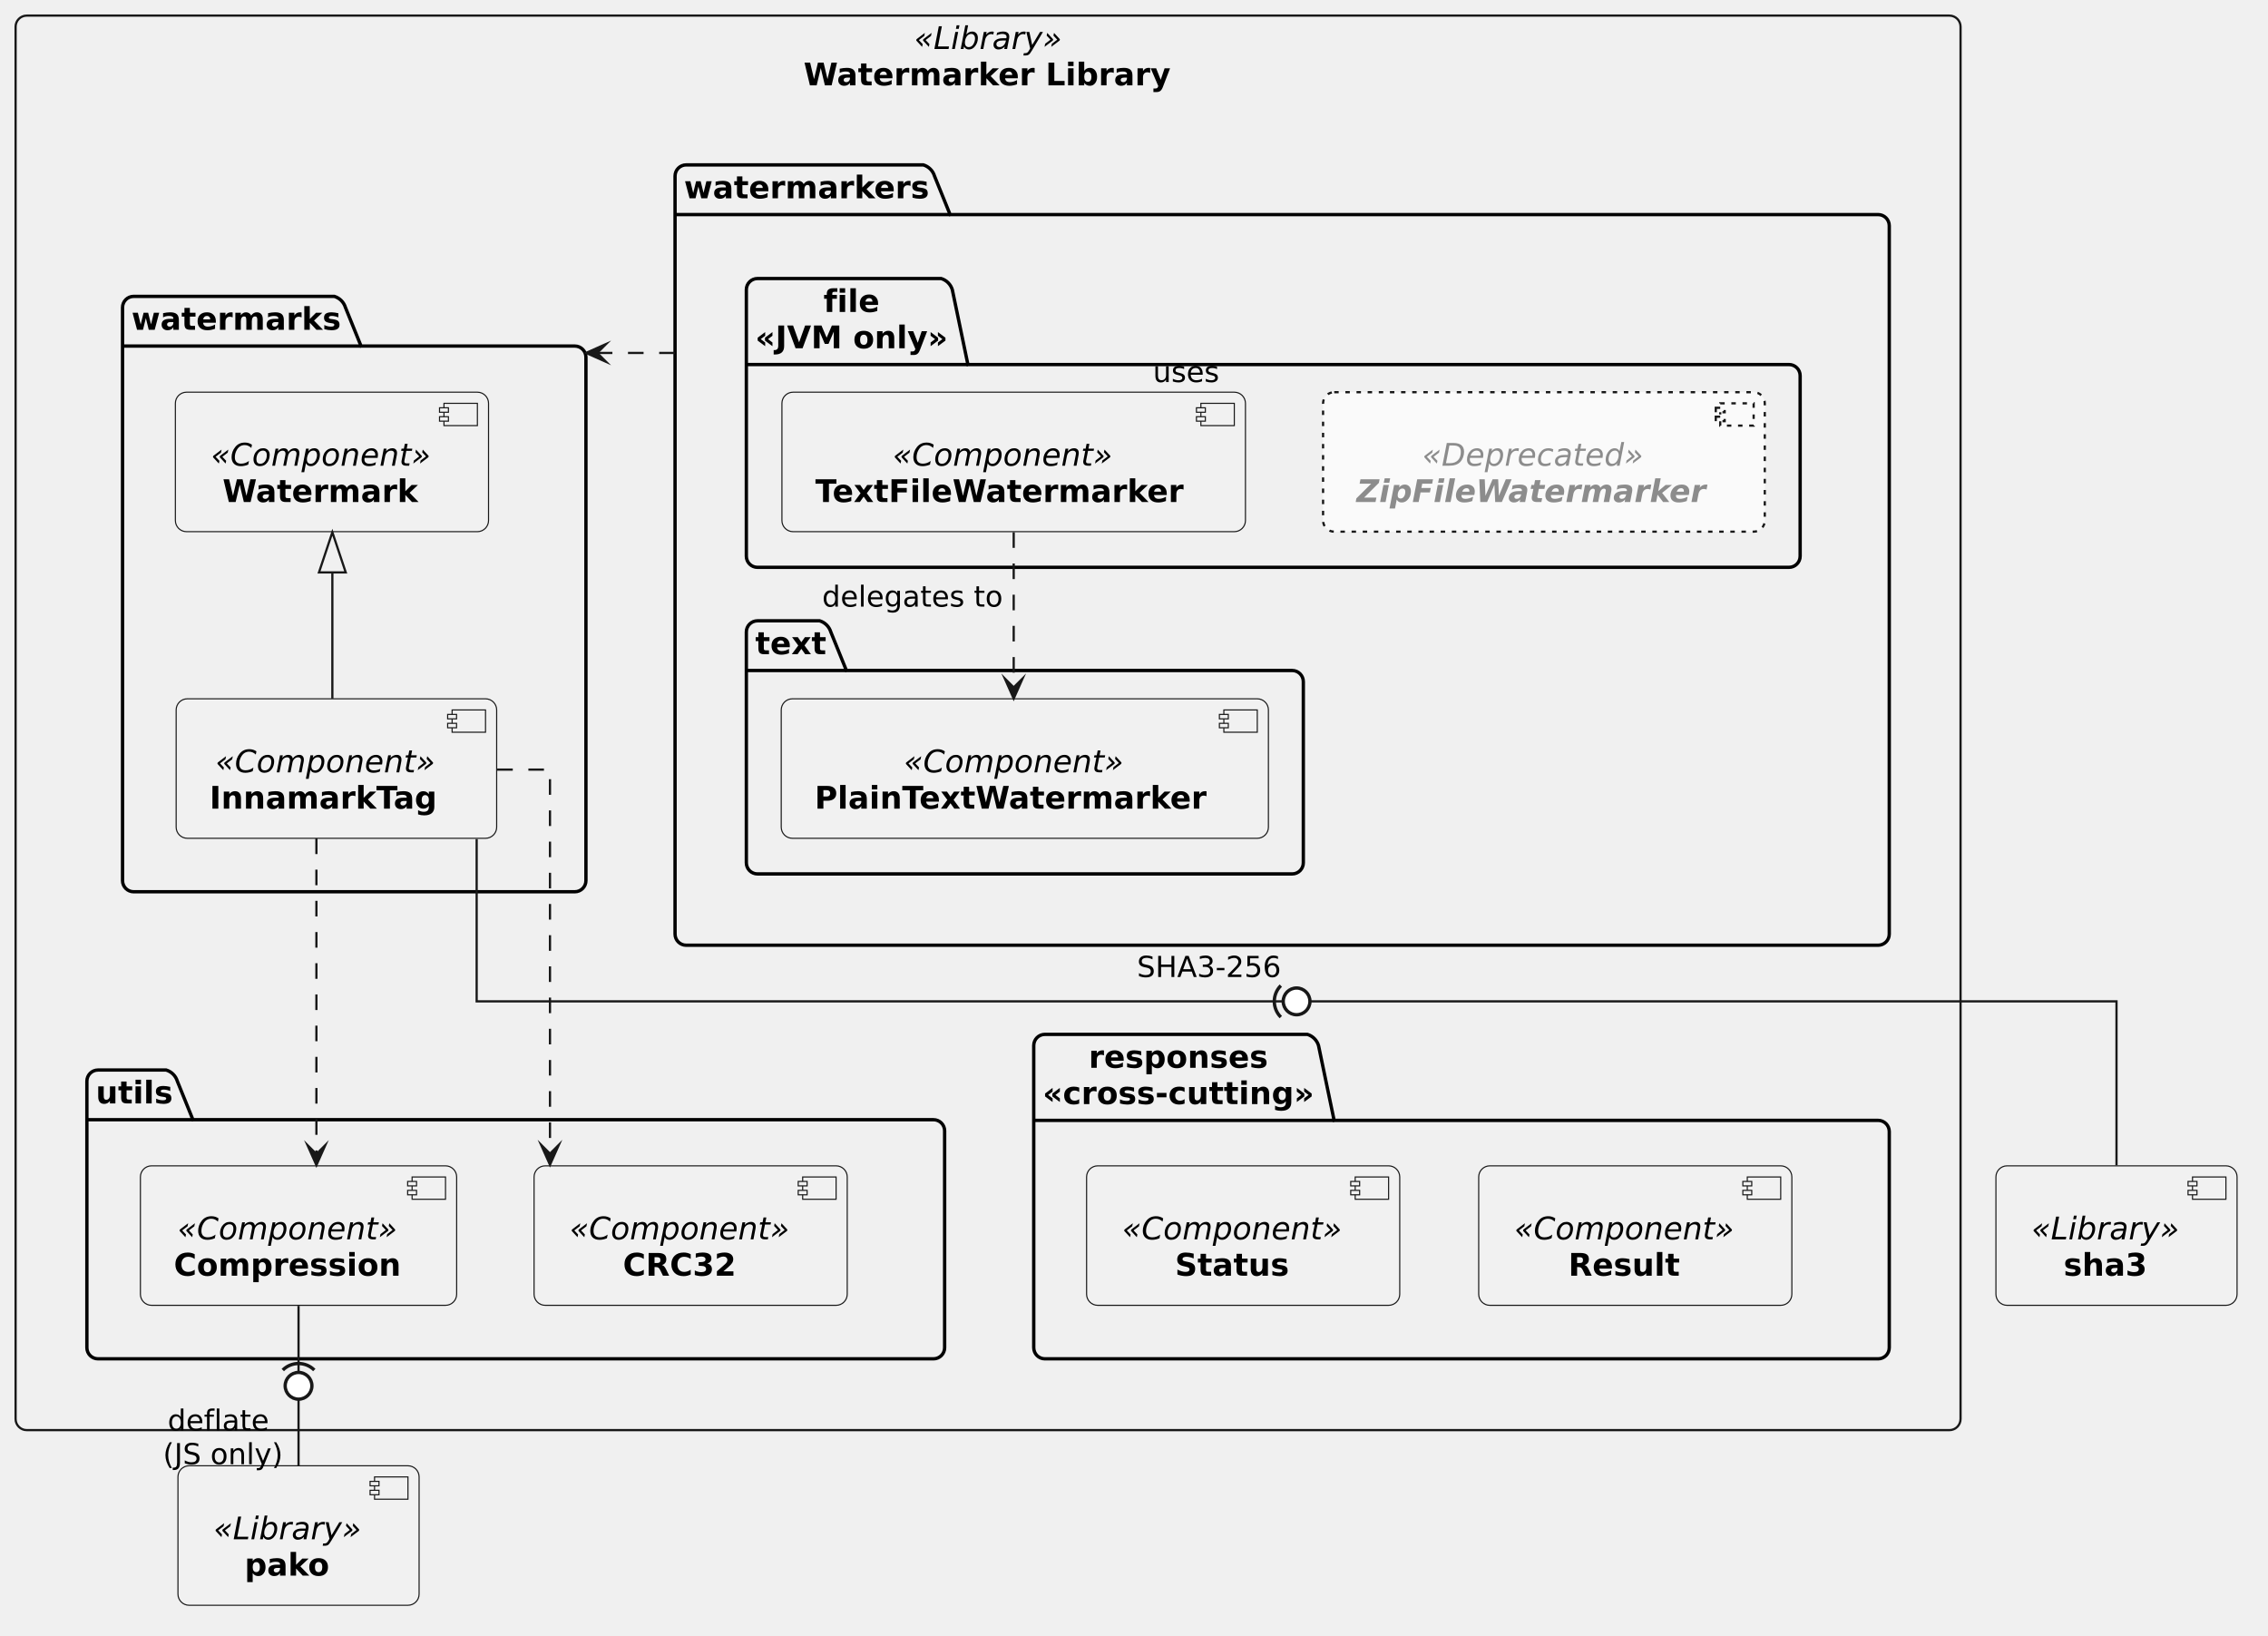
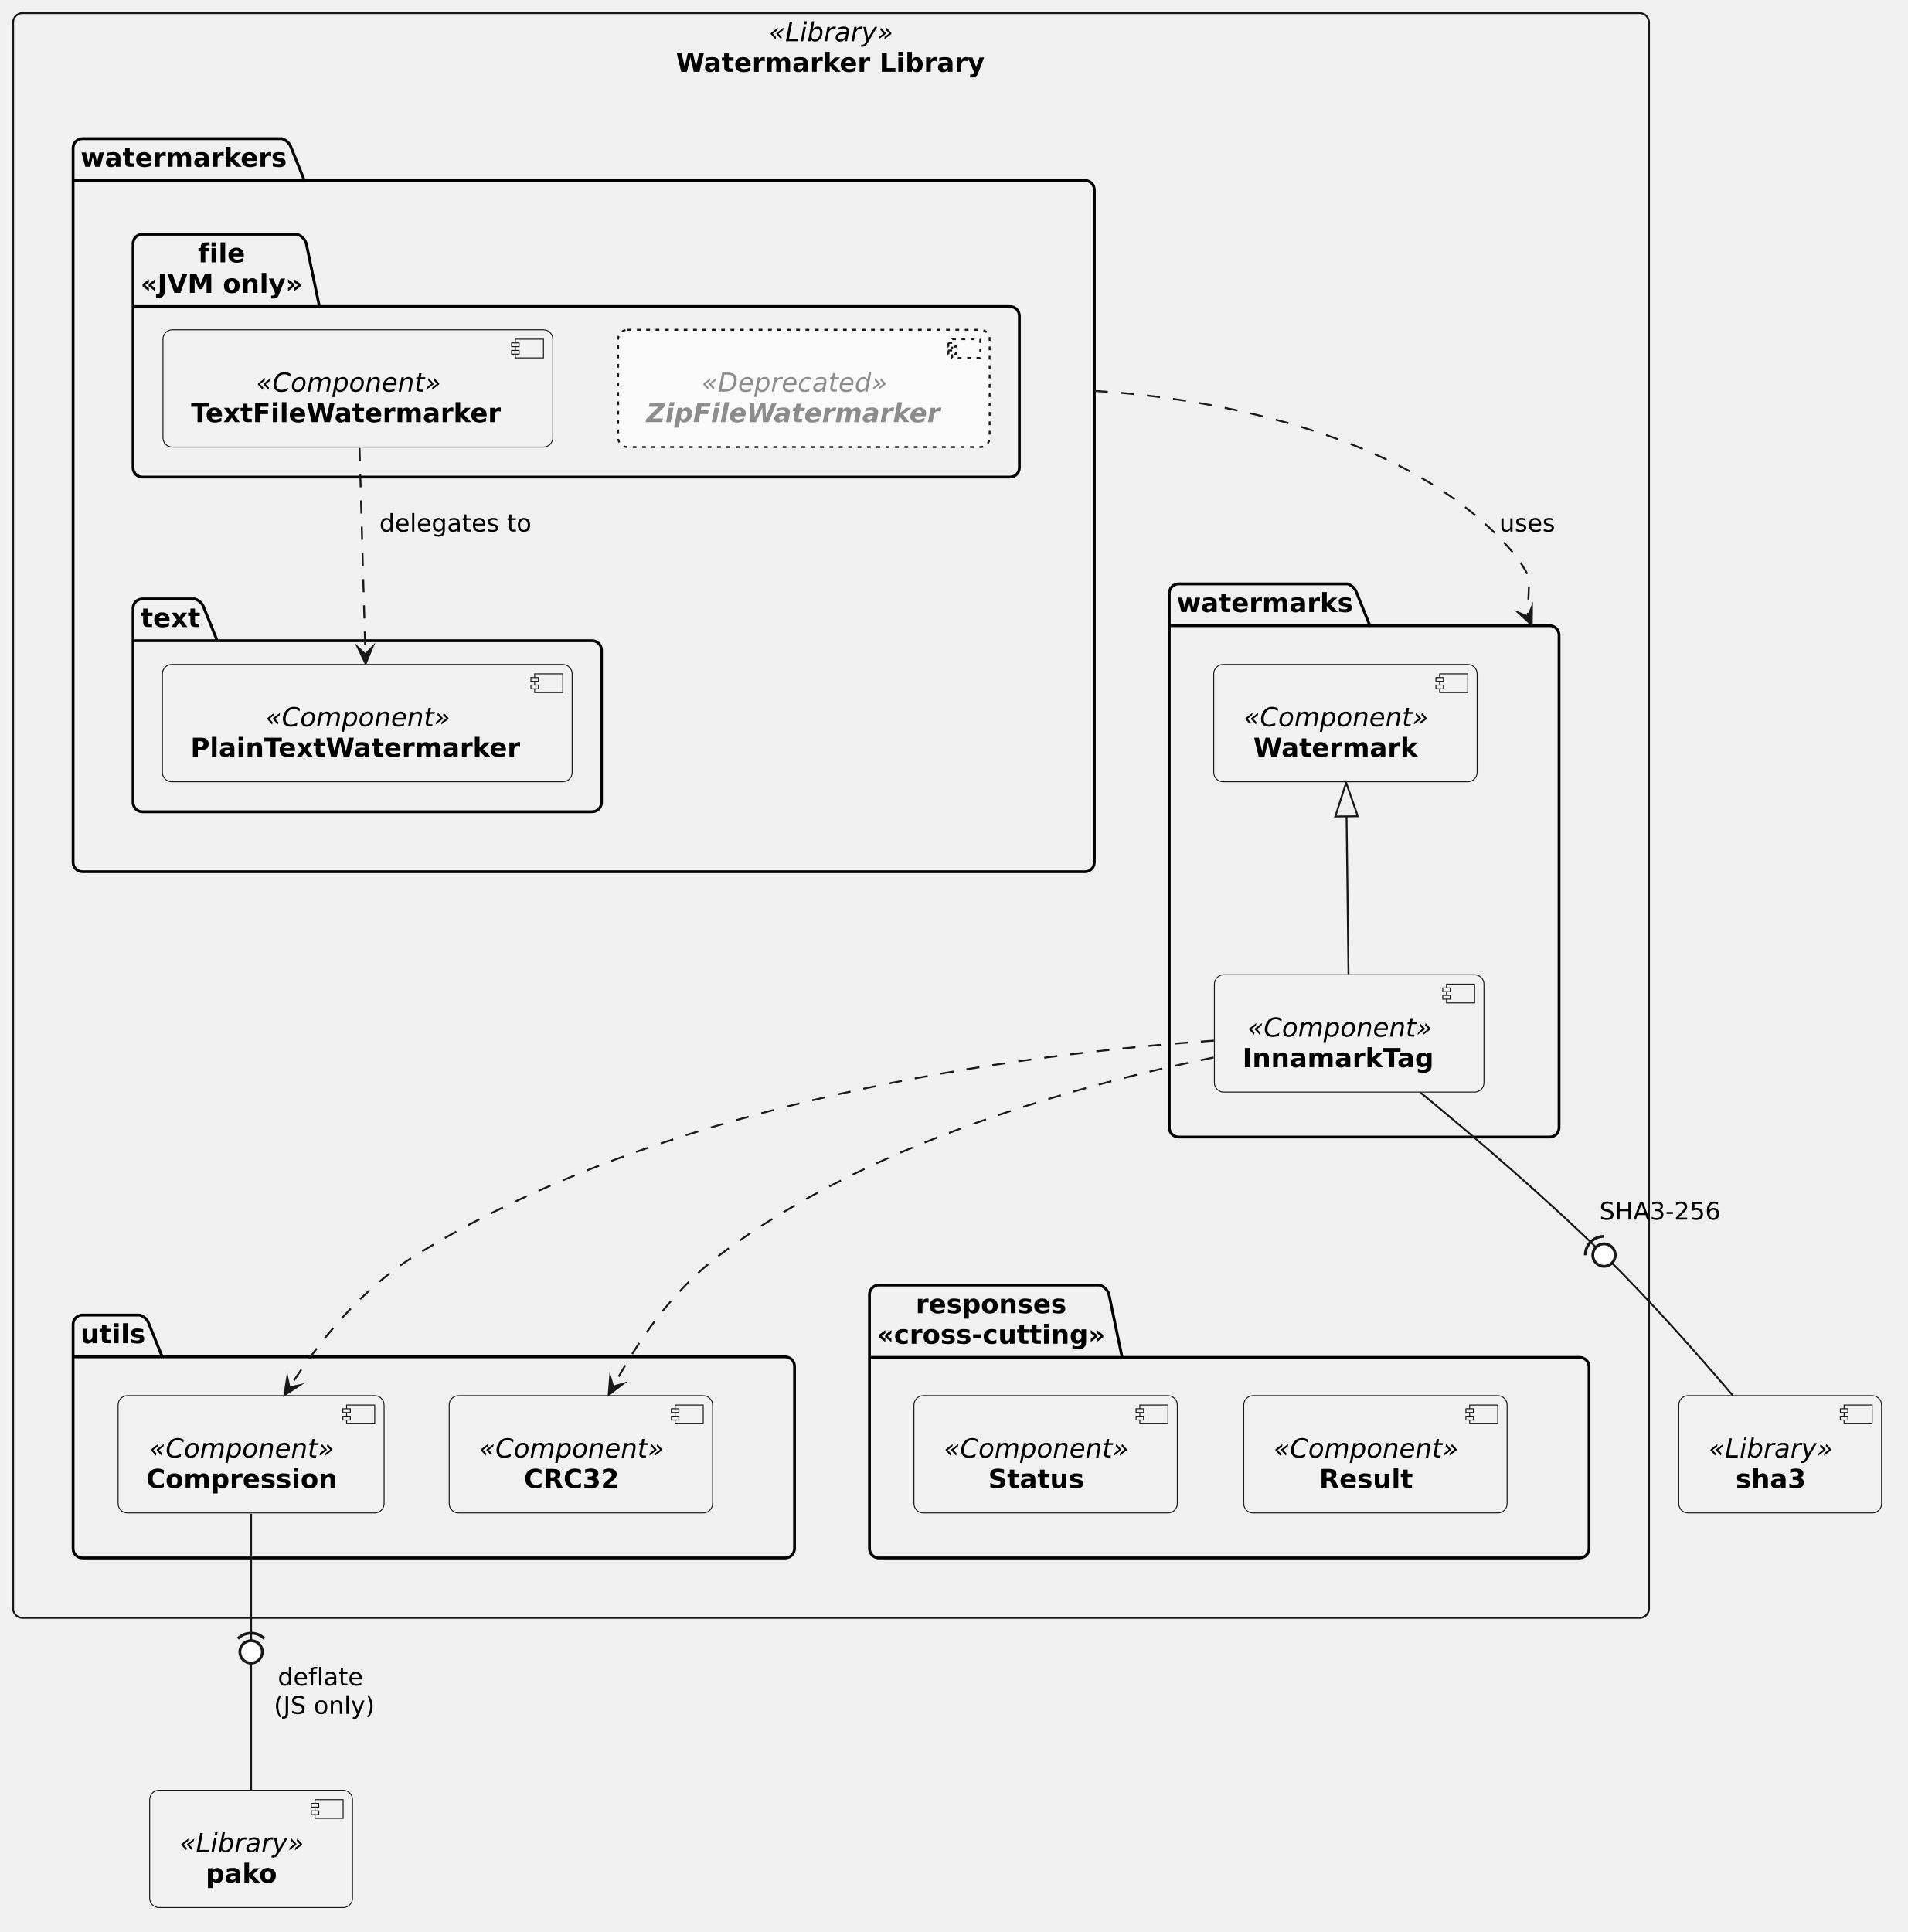
- <svg xmlns="http://www.w3.org/2000/svg" contentStyleType="text/css" data-diagram-type="DESCRIPTION" height="734px" preserveAspectRatio="none" style="width:1018px;height:734px;background:#FFFFFF;" version="1.1" viewBox="0 0 1018 734" width="1018px" zoomAndPan="magnify">
+ <svg xmlns="http://www.w3.org/2000/svg" contentStyleType="text/css" data-diagram-type="DESCRIPTION" height="1031px" preserveAspectRatio="none" style="width:1018px;height:1031px;background:#FFFFFF;" version="1.1" viewBox="0 0 1018 1031" width="1018px" zoomAndPan="magnify">
  <defs />
  <g>
-     <g class="cluster" data-qualified-name="system" data-source-line="12" id="ent0001">
-       <rect fill="none" height="634.79" rx="5" ry="5" style="stroke:#181818;stroke-width:1;" width="873" x="7" y="7" />
+     <g class="cluster" data-qualified-name="system" data-source-line="11" id="ent0001">
+       <rect fill="none" height="856.38" rx="5" ry="5" style="stroke:#181818;stroke-width:1;" width="873" x="7" y="7" />
      <text fill="#000000" font-family="'DejaVu Sans'" font-size="14" font-style="italic" lengthAdjust="spacing" textLength="66.233" x="410.383" y="21.995">«Library»</text>
      <text fill="#000000" font-family="'DejaVu Sans'" font-size="14" font-weight="700" lengthAdjust="spacing" textLength="165.628" x="360.686" y="38.292">Watermarker Library</text>
    </g>
-     <g class="cluster" data-qualified-name="system.watermarks" data-source-line="13" id="ent0002">
-       <path d="M60,133 L150.056,133 A7.5,7.5 0 0 1 155.056,138 L162.056,155.297 L258,155.297 A5,5 0 0 1 263,160.297 L263,395.19 A5,5 0 0 1 258,400.19 L60,400.19 A5,5 0 0 1 55,395.19 L55,138 A5,5 0 0 1 60,133" fill="none" style="stroke:#000000;stroke-width:1.5;" />
-       <line style="stroke:#000000;stroke-width:1.5;" x1="55" x2="162.056" y1="155.297" y2="155.297" />
-       <text fill="#000000" font-family="'DejaVu Sans'" font-size="14" font-weight="700" lengthAdjust="spacing" textLength="94.056" x="59" y="147.995">watermarks</text>
+     <g class="cluster" data-qualified-name="system.watermarks" data-source-line="12" id="ent0002">
+       <path d="M629,311.59 L719.056,311.59 A7.5,7.5 0 0 1 724.056,316.59 L731.056,333.887 L827,333.887 A5,5 0 0 1 832,338.887 L832,601.78 A5,5 0 0 1 827,606.78 L629,606.78 A5,5 0 0 1 624,601.78 L624,316.59 A5,5 0 0 1 629,311.59" fill="none" style="stroke:#000000;stroke-width:1.5;" />
+       <line style="stroke:#000000;stroke-width:1.5;" x1="624" x2="731.056" y1="333.887" y2="333.887" />
+       <text fill="#000000" font-family="'DejaVu Sans'" font-size="14" font-weight="700" lengthAdjust="spacing" textLength="94.056" x="628" y="326.585">watermarks</text>
    </g>
-     <g class="cluster" data-qualified-name="system.watermarkers" data-source-line="18" id="ent0005">
-       <path d="M308,74 L414.455,74 A7.5,7.5 0 0 1 419.455,79 L426.455,96.297 L843,96.297 A5,5 0 0 1 848,101.297 L848,419.19 A5,5 0 0 1 843,424.19 L308,424.19 A5,5 0 0 1 303,419.19 L303,79 A5,5 0 0 1 308,74" fill="none" style="stroke:#000000;stroke-width:1.5;" />
-       <line style="stroke:#000000;stroke-width:1.5;" x1="303" x2="426.455" y1="96.297" y2="96.297" />
-       <text fill="#000000" font-family="'DejaVu Sans'" font-size="14" font-weight="700" lengthAdjust="spacing" textLength="110.455" x="307" y="88.995">watermarkers</text>
+     <g class="cluster" data-qualified-name="system.watermarkers" data-source-line="17" id="ent0005">
+       <path d="M44,74 L150.455,74 A7.5,7.5 0 0 1 155.455,79 L162.455,96.297 L579,96.297 A5,5 0 0 1 584,101.297 L584,460.19 A5,5 0 0 1 579,465.19 L44,465.19 A5,5 0 0 1 39,460.19 L39,79 A5,5 0 0 1 44,74" fill="none" style="stroke:#000000;stroke-width:1.5;" />
+       <line style="stroke:#000000;stroke-width:1.5;" x1="39" x2="162.455" y1="96.297" y2="96.297" />
+       <text fill="#000000" font-family="'DejaVu Sans'" font-size="14" font-weight="700" lengthAdjust="spacing" textLength="110.455" x="43" y="88.995">watermarkers</text>
    </g>
-     <g class="cluster" data-qualified-name="system.watermarkers.textWM" data-source-line="19" id="ent0006">
-       <path d="M340,278.6 L367.91,278.6 A7.5,7.5 0 0 1 372.91,283.6 L379.91,300.897 L580,300.897 A5,5 0 0 1 585,305.897 L585,387.19 A5,5 0 0 1 580,392.19 L340,392.19 A5,5 0 0 1 335,387.19 L335,283.6 A5,5 0 0 1 340,278.6" fill="none" style="stroke:#000000;stroke-width:1.5;" />
-       <line style="stroke:#000000;stroke-width:1.5;" x1="335" x2="379.91" y1="300.897" y2="300.897" />
-       <text fill="#000000" font-family="'DejaVu Sans'" font-size="14" font-weight="700" lengthAdjust="spacing" textLength="31.91" x="339" y="293.595">text</text>
+     <g class="cluster" data-qualified-name="system.watermarkers.textWM" data-source-line="18" id="ent0006">
+       <path d="M76,319.59 L103.91,319.59 A7.5,7.5 0 0 1 108.91,324.59 L115.91,341.887 L316,341.887 A5,5 0 0 1 321,346.887 L321,428.19 A5,5 0 0 1 316,433.19 L76,433.19 A5,5 0 0 1 71,428.19 L71,324.59 A5,5 0 0 1 76,319.59" fill="none" style="stroke:#000000;stroke-width:1.5;" />
+       <line style="stroke:#000000;stroke-width:1.5;" x1="71" x2="115.91" y1="341.887" y2="341.887" />
+       <text fill="#000000" font-family="'DejaVu Sans'" font-size="14" font-weight="700" lengthAdjust="spacing" textLength="31.91" x="75" y="334.585">text</text>
    </g>
-     <g class="cluster" data-qualified-name="system.watermarkers.fileWM" data-source-line="23" id="ent0008">
-       <path d="M340,125 L422.447,125 A7.5,7.5 0 0 1 427.447,130 L434.447,163.594 L803,163.594 A5,5 0 0 1 808,168.594 L808,249.6 A5,5 0 0 1 803,254.6 L340,254.6 A5,5 0 0 1 335,249.6 L335,130 A5,5 0 0 1 340,125" fill="none" style="stroke:#000000;stroke-width:1.5;" />
-       <line style="stroke:#000000;stroke-width:1.5;" x1="335" x2="434.447" y1="163.594" y2="163.594" />
-       <text fill="#000000" font-family="'DejaVu Sans'" font-size="14" font-weight="700" lengthAdjust="spacing" textLength="25.184" x="369.632" y="139.995">file</text>
-       <text fill="#000000" font-family="'DejaVu Sans'" font-size="14" font-weight="700" lengthAdjust="spacing" textLength="86.447" x="339" y="156.292">«JVM only»</text>
+     <g class="cluster" data-qualified-name="system.watermarkers.fileWM" data-source-line="22" id="ent0008">
+       <path d="M76,125 L158.447,125 A7.5,7.5 0 0 1 163.447,130 L170.447,163.594 L539,163.594 A5,5 0 0 1 544,168.594 L544,249.59 A5,5 0 0 1 539,254.59 L76,254.59 A5,5 0 0 1 71,249.59 L71,130 A5,5 0 0 1 76,125" fill="none" style="stroke:#000000;stroke-width:1.5;" />
+       <line style="stroke:#000000;stroke-width:1.5;" x1="71" x2="170.447" y1="163.594" y2="163.594" />
+       <text fill="#000000" font-family="'DejaVu Sans'" font-size="14" font-weight="700" lengthAdjust="spacing" textLength="25.184" x="105.632" y="139.995">file</text>
+       <text fill="#000000" font-family="'DejaVu Sans'" font-size="14" font-weight="700" lengthAdjust="spacing" textLength="86.447" x="75" y="156.292">«JVM only»</text>
    </g>
-     <g class="cluster" data-qualified-name="system.utils" data-source-line="29" id="ent0011">
-       <path d="M44,480.19 L74.59,480.19 A7.5,7.5 0 0 1 79.59,485.19 L86.59,502.487 L419,502.487 A5,5 0 0 1 424,507.487 L424,604.79 A5,5 0 0 1 419,609.79 L44,609.79 A5,5 0 0 1 39,604.79 L39,485.19 A5,5 0 0 1 44,480.19" fill="none" style="stroke:#000000;stroke-width:1.5;" />
-       <line style="stroke:#000000;stroke-width:1.5;" x1="39" x2="86.59" y1="502.487" y2="502.487" />
-       <text fill="#000000" font-family="'DejaVu Sans'" font-size="14" font-weight="700" lengthAdjust="spacing" textLength="34.59" x="43" y="495.185">utils</text>
+     <g class="cluster" data-qualified-name="system.utils" data-source-line="28" id="ent0011">
+       <path d="M44,701.78 L74.59,701.78 A7.5,7.5 0 0 1 79.59,706.78 L86.59,724.077 L419,724.077 A5,5 0 0 1 424,729.077 L424,826.38 A5,5 0 0 1 419,831.38 L44,831.38 A5,5 0 0 1 39,826.38 L39,706.78 A5,5 0 0 1 44,701.78" fill="none" style="stroke:#000000;stroke-width:1.5;" />
+       <line style="stroke:#000000;stroke-width:1.5;" x1="39" x2="86.59" y1="724.077" y2="724.077" />
+       <text fill="#000000" font-family="'DejaVu Sans'" font-size="14" font-weight="700" lengthAdjust="spacing" textLength="34.59" x="43" y="716.775">utils</text>
    </g>
-     <g class="cluster" data-qualified-name="system.responses" data-source-line="34" id="ent0014">
-       <path d="M469,464.19 L586.823,464.19 A7.5,7.5 0 0 1 591.823,469.19 L598.823,502.784 L843,502.784 A5,5 0 0 1 848,507.784 L848,604.79 A5,5 0 0 1 843,609.79 L469,609.79 A5,5 0 0 1 464,604.79 L464,469.19 A5,5 0 0 1 469,464.19" fill="none" style="stroke:#000000;stroke-width:1.5;" />
-       <line style="stroke:#000000;stroke-width:1.5;" x1="464" x2="598.823" y1="502.784" y2="502.784" />
-       <text fill="#000000" font-family="'DejaVu Sans'" font-size="14" font-weight="700" lengthAdjust="spacing" textLength="80.5" x="488.662" y="479.185">responses</text>
-       <text fill="#000000" font-family="'DejaVu Sans'" font-size="14" font-weight="700" lengthAdjust="spacing" textLength="121.823" x="468" y="495.482">«cross-cutting»</text>
+     <g class="cluster" data-qualified-name="system.responses" data-source-line="33" id="ent0014">
+       <path d="M469,685.78 L586.823,685.78 A7.5,7.5 0 0 1 591.823,690.78 L598.823,724.374 L843,724.374 A5,5 0 0 1 848,729.374 L848,826.38 A5,5 0 0 1 843,831.38 L469,831.38 A5,5 0 0 1 464,826.38 L464,690.78 A5,5 0 0 1 469,685.78" fill="none" style="stroke:#000000;stroke-width:1.5;" />
+       <line style="stroke:#000000;stroke-width:1.5;" x1="464" x2="598.823" y1="724.374" y2="724.374" />
+       <text fill="#000000" font-family="'DejaVu Sans'" font-size="14" font-weight="700" lengthAdjust="spacing" textLength="80.5" x="488.662" y="700.775">responses</text>
+       <text fill="#000000" font-family="'DejaVu Sans'" font-size="14" font-weight="700" lengthAdjust="spacing" textLength="121.823" x="468" y="717.072">«cross-cutting»</text>
    </g>
-     <g class="entity" data-qualified-name="system.watermarks.watermark" data-source-line="14" id="ent0003">
-       <rect fill="#F1F1F1" height="62.594" rx="5" ry="5" style="stroke:#181818;stroke-width:0.5;" width="140.56" x="78.72" y="176" />
-       <rect fill="#F1F1F1" height="10" style="stroke:#181818;stroke-width:0.5;" width="15" x="199.28" y="181" />
-       <rect fill="#F1F1F1" height="2" style="stroke:#181818;stroke-width:0.5;" width="4" x="197.28" y="183" />
-       <rect fill="#F1F1F1" height="2" style="stroke:#181818;stroke-width:0.5;" width="4" x="197.28" y="187" />
-       <text fill="#000000" font-family="'DejaVu Sans'" font-size="14" font-style="italic" lengthAdjust="spacing" textLength="98.561" x="94.72" y="208.995">«Component»</text>
-       <text fill="#000000" font-family="'DejaVu Sans'" font-size="14" font-weight="700" lengthAdjust="spacing" textLength="88.231" x="99.885" y="225.292">Watermark</text>
+     <g class="entity" data-qualified-name="system.watermarks.watermark" data-source-line="13" id="ent0003">
+       <rect fill="#F1F1F1" height="62.594" rx="5" ry="5" style="stroke:#181818;stroke-width:0.5;" width="140.56" x="647.72" y="354.59" />
+       <rect fill="#F1F1F1" height="10" style="stroke:#181818;stroke-width:0.5;" width="15" x="768.28" y="359.59" />
+       <rect fill="#F1F1F1" height="2" style="stroke:#181818;stroke-width:0.5;" width="4" x="766.28" y="361.59" />
+       <rect fill="#F1F1F1" height="2" style="stroke:#181818;stroke-width:0.5;" width="4" x="766.28" y="365.59" />
+       <text fill="#000000" font-family="'DejaVu Sans'" font-size="14" font-style="italic" lengthAdjust="spacing" textLength="98.561" x="663.72" y="387.585">«Component»</text>
+       <text fill="#000000" font-family="'DejaVu Sans'" font-size="14" font-weight="700" lengthAdjust="spacing" textLength="88.231" x="668.885" y="403.882">Watermark</text>
    </g>
-     <g class="entity" data-qualified-name="system.watermarks.innamarkTag" data-source-line="15" id="ent0004">
-       <rect fill="#F1F1F1" height="62.594" rx="5" ry="5" style="stroke:#181818;stroke-width:0.5;" width="143.858" x="79.07" y="313.6" />
-       <rect fill="#F1F1F1" height="10" style="stroke:#181818;stroke-width:0.5;" width="15" x="202.928" y="318.6" />
-       <rect fill="#F1F1F1" height="2" style="stroke:#181818;stroke-width:0.5;" width="4" x="200.928" y="320.6" />
-       <rect fill="#F1F1F1" height="2" style="stroke:#181818;stroke-width:0.5;" width="4" x="200.928" y="324.6" />
-       <text fill="#000000" font-family="'DejaVu Sans'" font-size="14" font-style="italic" lengthAdjust="spacing" textLength="98.561" x="96.719" y="346.595">«Component»</text>
-       <text fill="#000000" font-family="'DejaVu Sans'" font-size="14" font-weight="700" lengthAdjust="spacing" textLength="103.858" x="94.07" y="362.892">InnamarkTag</text>
+     <g class="entity" data-qualified-name="system.watermarks.innamarkTag" data-source-line="14" id="ent0004">
+       <rect fill="#F1F1F1" height="62.594" rx="5" ry="5" style="stroke:#181818;stroke-width:0.5;" width="143.858" x="648.07" y="520.19" />
+       <rect fill="#F1F1F1" height="10" style="stroke:#181818;stroke-width:0.5;" width="15" x="771.928" y="525.19" />
+       <rect fill="#F1F1F1" height="2" style="stroke:#181818;stroke-width:0.5;" width="4" x="769.928" y="527.19" />
+       <rect fill="#F1F1F1" height="2" style="stroke:#181818;stroke-width:0.5;" width="4" x="769.928" y="531.19" />
+       <text fill="#000000" font-family="'DejaVu Sans'" font-size="14" font-style="italic" lengthAdjust="spacing" textLength="98.561" x="665.719" y="553.185">«Component»</text>
+       <text fill="#000000" font-family="'DejaVu Sans'" font-size="14" font-weight="700" lengthAdjust="spacing" textLength="103.858" x="663.07" y="569.482">InnamarkTag</text>
    </g>
-     <g class="entity" data-qualified-name="system.watermarkers.textWM.plainTextWM" data-source-line="20" id="ent0007">
-       <rect fill="#F1F1F1" height="62.594" rx="5" ry="5" style="stroke:#181818;stroke-width:0.5;" width="218.671" x="350.66" y="313.6" />
-       <rect fill="#F1F1F1" height="10" style="stroke:#181818;stroke-width:0.5;" width="15" x="549.331" y="318.6" />
-       <rect fill="#F1F1F1" height="2" style="stroke:#181818;stroke-width:0.5;" width="4" x="547.331" y="320.6" />
-       <rect fill="#F1F1F1" height="2" style="stroke:#181818;stroke-width:0.5;" width="4" x="547.331" y="324.6" />
-       <text fill="#000000" font-family="'DejaVu Sans'" font-size="14" font-style="italic" lengthAdjust="spacing" textLength="98.561" x="405.715" y="346.595">«Component»</text>
-       <text fill="#000000" font-family="'DejaVu Sans'" font-size="14" font-weight="700" lengthAdjust="spacing" textLength="178.671" x="365.66" y="362.892">PlainTextWatermarker</text>
+     <g class="entity" data-qualified-name="system.watermarkers.textWM.plainTextWM" data-source-line="19" id="ent0007">
+       <rect fill="#F1F1F1" height="62.594" rx="5" ry="5" style="stroke:#181818;stroke-width:0.5;" width="218.671" x="86.66" y="354.59" />
+       <rect fill="#F1F1F1" height="10" style="stroke:#181818;stroke-width:0.5;" width="15" x="285.331" y="359.59" />
+       <rect fill="#F1F1F1" height="2" style="stroke:#181818;stroke-width:0.5;" width="4" x="283.331" y="361.59" />
+       <rect fill="#F1F1F1" height="2" style="stroke:#181818;stroke-width:0.5;" width="4" x="283.331" y="365.59" />
+       <text fill="#000000" font-family="'DejaVu Sans'" font-size="14" font-style="italic" lengthAdjust="spacing" textLength="98.561" x="141.715" y="387.585">«Component»</text>
+       <text fill="#000000" font-family="'DejaVu Sans'" font-size="14" font-weight="700" lengthAdjust="spacing" textLength="178.671" x="101.66" y="403.882">PlainTextWatermarker</text>
    </g>
-     <g class="entity" data-qualified-name="system.watermarkers.fileWM.textFileWM" data-source-line="24" id="ent0009">
-       <rect fill="#F1F1F1" height="62.594" rx="5" ry="5" style="stroke:#181818;stroke-width:0.5;" width="208.055" x="350.97" y="176" />
-       <rect fill="#F1F1F1" height="10" style="stroke:#181818;stroke-width:0.5;" width="15" x="539.025" y="181" />
-       <rect fill="#F1F1F1" height="2" style="stroke:#181818;stroke-width:0.5;" width="4" x="537.025" y="183" />
-       <rect fill="#F1F1F1" height="2" style="stroke:#181818;stroke-width:0.5;" width="4" x="537.025" y="187" />
-       <text fill="#000000" font-family="'DejaVu Sans'" font-size="14" font-style="italic" lengthAdjust="spacing" textLength="98.561" x="400.717" y="208.995">«Component»</text>
-       <text fill="#000000" font-family="'DejaVu Sans'" font-size="14" font-weight="700" lengthAdjust="spacing" textLength="168.055" x="365.97" y="225.292">TextFileWatermarker</text>
+     <g class="entity" data-qualified-name="system.watermarkers.fileWM.textFileWM" data-source-line="23" id="ent0009">
+       <rect fill="#F1F1F1" height="62.594" rx="5" ry="5" style="stroke:#181818;stroke-width:0.5;" width="208.055" x="86.97" y="176" />
+       <rect fill="#F1F1F1" height="10" style="stroke:#181818;stroke-width:0.5;" width="15" x="275.025" y="181" />
+       <rect fill="#F1F1F1" height="2" style="stroke:#181818;stroke-width:0.5;" width="4" x="273.025" y="183" />
+       <rect fill="#F1F1F1" height="2" style="stroke:#181818;stroke-width:0.5;" width="4" x="273.025" y="187" />
+       <text fill="#000000" font-family="'DejaVu Sans'" font-size="14" font-style="italic" lengthAdjust="spacing" textLength="98.561" x="136.717" y="208.995">«Component»</text>
+       <text fill="#000000" font-family="'DejaVu Sans'" font-size="14" font-weight="700" lengthAdjust="spacing" textLength="168.055" x="101.97" y="225.292">TextFileWatermarker</text>
    </g>
-     <g class="entity" data-qualified-name="system.watermarkers.fileWM.zipFileWM" data-source-line="25" id="ent0010">
-       <rect fill="#FAFAFA" height="62.594" rx="5" ry="5" style="stroke:#181818;stroke-width:1;stroke-dasharray:2,3;" width="198.259" x="593.87" y="176" />
-       <rect fill="#FAFAFA" height="10" style="stroke:#181818;stroke-width:1;stroke-dasharray:2,3;" width="15" x="772.129" y="181" />
-       <rect fill="#FAFAFA" height="2" style="stroke:#181818;stroke-width:1;stroke-dasharray:2,3;" width="4" x="770.129" y="183" />
-       <rect fill="#FAFAFA" height="2" style="stroke:#181818;stroke-width:1;stroke-dasharray:2,3;" width="4" x="770.129" y="187" />
-       <text fill="#8C8C8C" font-family="'DejaVu Sans'" font-size="14" font-style="italic" lengthAdjust="spacing" textLength="99.196" x="638.401" y="208.995">«Deprecated»</text>
-       <text fill="#8C8C8C" font-family="'DejaVu Sans'" font-size="14" font-style="italic" font-weight="700" lengthAdjust="spacing" textLength="158.259" x="608.87" y="225.292">ZipFileWatermarker</text>
+     <g class="entity" data-qualified-name="system.watermarkers.fileWM.zipFileWM" data-source-line="24" id="ent0010">
+       <rect fill="#FAFAFA" height="62.594" rx="5" ry="5" style="stroke:#181818;stroke-width:1;stroke-dasharray:2,3;" width="198.259" x="329.87" y="176" />
+       <rect fill="#FAFAFA" height="10" style="stroke:#181818;stroke-width:1;stroke-dasharray:2,3;" width="15" x="508.129" y="181" />
+       <rect fill="#FAFAFA" height="2" style="stroke:#181818;stroke-width:1;stroke-dasharray:2,3;" width="4" x="506.129" y="183" />
+       <rect fill="#FAFAFA" height="2" style="stroke:#181818;stroke-width:1;stroke-dasharray:2,3;" width="4" x="506.129" y="187" />
+       <text fill="#8C8C8C" font-family="'DejaVu Sans'" font-size="14" font-style="italic" lengthAdjust="spacing" textLength="99.196" x="374.401" y="208.995">«Deprecated»</text>
+       <text fill="#8C8C8C" font-family="'DejaVu Sans'" font-size="14" font-style="italic" font-weight="700" lengthAdjust="spacing" textLength="158.259" x="344.87" y="225.292">ZipFileWatermarker</text>
    </g>
-     <g class="entity" data-qualified-name="system.utils.compression" data-source-line="30" id="ent0012">
-       <rect fill="#F1F1F1" height="62.594" rx="5" ry="5" style="stroke:#181818;stroke-width:0.5;" width="141.951" x="63.02" y="523.19" />
-       <rect fill="#F1F1F1" height="10" style="stroke:#181818;stroke-width:0.5;" width="15" x="184.971" y="528.19" />
-       <rect fill="#F1F1F1" height="2" style="stroke:#181818;stroke-width:0.5;" width="4" x="182.971" y="530.19" />
-       <rect fill="#F1F1F1" height="2" style="stroke:#181818;stroke-width:0.5;" width="4" x="182.971" y="534.19" />
-       <text fill="#000000" font-family="'DejaVu Sans'" font-size="14" font-style="italic" lengthAdjust="spacing" textLength="98.561" x="79.715" y="556.185">«Component»</text>
-       <text fill="#000000" font-family="'DejaVu Sans'" font-size="14" font-weight="700" lengthAdjust="spacing" textLength="101.951" x="78.02" y="572.482">Compression</text>
+     <g class="entity" data-qualified-name="system.utils.compression" data-source-line="29" id="ent0012">
+       <rect fill="#F1F1F1" height="62.594" rx="5" ry="5" style="stroke:#181818;stroke-width:0.5;" width="141.951" x="63.02" y="744.78" />
+       <rect fill="#F1F1F1" height="10" style="stroke:#181818;stroke-width:0.5;" width="15" x="184.971" y="749.78" />
+       <rect fill="#F1F1F1" height="2" style="stroke:#181818;stroke-width:0.5;" width="4" x="182.971" y="751.78" />
+       <rect fill="#F1F1F1" height="2" style="stroke:#181818;stroke-width:0.5;" width="4" x="182.971" y="755.78" />
+       <text fill="#000000" font-family="'DejaVu Sans'" font-size="14" font-style="italic" lengthAdjust="spacing" textLength="98.561" x="79.715" y="777.775">«Component»</text>
+       <text fill="#000000" font-family="'DejaVu Sans'" font-size="14" font-weight="700" lengthAdjust="spacing" textLength="101.951" x="78.02" y="794.072">Compression</text>
    </g>
-     <g class="entity" data-qualified-name="system.utils.crc32" data-source-line="31" id="ent0013">
-       <rect fill="#F1F1F1" height="62.594" rx="5" ry="5" style="stroke:#181818;stroke-width:0.5;" width="140.56" x="239.72" y="523.19" />
-       <rect fill="#F1F1F1" height="10" style="stroke:#181818;stroke-width:0.5;" width="15" x="360.281" y="528.19" />
-       <rect fill="#F1F1F1" height="2" style="stroke:#181818;stroke-width:0.5;" width="4" x="358.281" y="530.19" />
-       <rect fill="#F1F1F1" height="2" style="stroke:#181818;stroke-width:0.5;" width="4" x="358.281" y="534.19" />
-       <text fill="#000000" font-family="'DejaVu Sans'" font-size="14" font-style="italic" lengthAdjust="spacing" textLength="98.561" x="255.72" y="556.185">«Component»</text>
-       <text fill="#000000" font-family="'DejaVu Sans'" font-size="14" font-weight="700" lengthAdjust="spacing" textLength="50.812" x="279.594" y="572.482">CRC32</text>
+     <g class="entity" data-qualified-name="system.utils.crc32" data-source-line="30" id="ent0013">
+       <rect fill="#F1F1F1" height="62.594" rx="5" ry="5" style="stroke:#181818;stroke-width:0.5;" width="140.56" x="239.72" y="744.78" />
+       <rect fill="#F1F1F1" height="10" style="stroke:#181818;stroke-width:0.5;" width="15" x="360.281" y="749.78" />
+       <rect fill="#F1F1F1" height="2" style="stroke:#181818;stroke-width:0.5;" width="4" x="358.281" y="751.78" />
+       <rect fill="#F1F1F1" height="2" style="stroke:#181818;stroke-width:0.5;" width="4" x="358.281" y="755.78" />
+       <text fill="#000000" font-family="'DejaVu Sans'" font-size="14" font-style="italic" lengthAdjust="spacing" textLength="98.561" x="255.72" y="777.775">«Component»</text>
+       <text fill="#000000" font-family="'DejaVu Sans'" font-size="14" font-weight="700" lengthAdjust="spacing" textLength="50.812" x="279.594" y="794.072">CRC32</text>
    </g>
-     <g class="entity" data-qualified-name="system.responses.status" data-source-line="35" id="ent0015">
-       <rect fill="#F1F1F1" height="62.594" rx="5" ry="5" style="stroke:#181818;stroke-width:0.5;" width="140.56" x="487.72" y="523.19" />
-       <rect fill="#F1F1F1" height="10" style="stroke:#181818;stroke-width:0.5;" width="15" x="608.28" y="528.19" />
-       <rect fill="#F1F1F1" height="2" style="stroke:#181818;stroke-width:0.5;" width="4" x="606.28" y="530.19" />
-       <rect fill="#F1F1F1" height="2" style="stroke:#181818;stroke-width:0.5;" width="4" x="606.28" y="534.19" />
-       <text fill="#000000" font-family="'DejaVu Sans'" font-size="14" font-style="italic" lengthAdjust="spacing" textLength="98.561" x="503.72" y="556.185">«Component»</text>
-       <text fill="#000000" font-family="'DejaVu Sans'" font-size="14" font-weight="700" lengthAdjust="spacing" textLength="51.215" x="527.393" y="572.482">Status</text>
+     <g class="entity" data-qualified-name="system.responses.status" data-source-line="34" id="ent0015">
+       <rect fill="#F1F1F1" height="62.594" rx="5" ry="5" style="stroke:#181818;stroke-width:0.5;" width="140.56" x="487.72" y="744.78" />
+       <rect fill="#F1F1F1" height="10" style="stroke:#181818;stroke-width:0.5;" width="15" x="608.28" y="749.78" />
+       <rect fill="#F1F1F1" height="2" style="stroke:#181818;stroke-width:0.5;" width="4" x="606.28" y="751.78" />
+       <rect fill="#F1F1F1" height="2" style="stroke:#181818;stroke-width:0.5;" width="4" x="606.28" y="755.78" />
+       <text fill="#000000" font-family="'DejaVu Sans'" font-size="14" font-style="italic" lengthAdjust="spacing" textLength="98.561" x="503.72" y="777.775">«Component»</text>
+       <text fill="#000000" font-family="'DejaVu Sans'" font-size="14" font-weight="700" lengthAdjust="spacing" textLength="51.215" x="527.393" y="794.072">Status</text>
    </g>
-     <g class="entity" data-qualified-name="system.responses.result" data-source-line="36" id="ent0016">
-       <rect fill="#F1F1F1" height="62.594" rx="5" ry="5" style="stroke:#181818;stroke-width:0.5;" width="140.56" x="663.72" y="523.19" />
-       <rect fill="#F1F1F1" height="10" style="stroke:#181818;stroke-width:0.5;" width="15" x="784.28" y="528.19" />
-       <rect fill="#F1F1F1" height="2" style="stroke:#181818;stroke-width:0.5;" width="4" x="782.28" y="530.19" />
-       <rect fill="#F1F1F1" height="2" style="stroke:#181818;stroke-width:0.5;" width="4" x="782.28" y="534.19" />
-       <text fill="#000000" font-family="'DejaVu Sans'" font-size="14" font-style="italic" lengthAdjust="spacing" textLength="98.561" x="679.72" y="556.185">«Component»</text>
-       <text fill="#000000" font-family="'DejaVu Sans'" font-size="14" font-weight="700" lengthAdjust="spacing" textLength="50.066" x="703.967" y="572.482">Result</text>
+     <g class="entity" data-qualified-name="system.responses.result" data-source-line="35" id="ent0016">
+       <rect fill="#F1F1F1" height="62.594" rx="5" ry="5" style="stroke:#181818;stroke-width:0.5;" width="140.56" x="663.72" y="744.78" />
+       <rect fill="#F1F1F1" height="10" style="stroke:#181818;stroke-width:0.5;" width="15" x="784.28" y="749.78" />
+       <rect fill="#F1F1F1" height="2" style="stroke:#181818;stroke-width:0.5;" width="4" x="782.28" y="751.78" />
+       <rect fill="#F1F1F1" height="2" style="stroke:#181818;stroke-width:0.5;" width="4" x="782.28" y="755.78" />
+       <text fill="#000000" font-family="'DejaVu Sans'" font-size="14" font-style="italic" lengthAdjust="spacing" textLength="98.561" x="679.72" y="777.775">«Component»</text>
+       <text fill="#000000" font-family="'DejaVu Sans'" font-size="14" font-weight="700" lengthAdjust="spacing" textLength="50.066" x="703.967" y="794.072">Result</text>
    </g>
-     <g class="entity" data-qualified-name="sha3" data-source-line="42" id="ent0017">
-       <rect fill="#F1F1F1" height="62.594" rx="5" ry="5" style="stroke:#181818;stroke-width:0.5;" width="108.233" x="895.88" y="523.19" />
-       <rect fill="#F1F1F1" height="10" style="stroke:#181818;stroke-width:0.5;" width="15" x="984.113" y="528.19" />
-       <rect fill="#F1F1F1" height="2" style="stroke:#181818;stroke-width:0.5;" width="4" x="982.113" y="530.19" />
-       <rect fill="#F1F1F1" height="2" style="stroke:#181818;stroke-width:0.5;" width="4" x="982.113" y="534.19" />
-       <text fill="#000000" font-family="'DejaVu Sans'" font-size="14" font-style="italic" lengthAdjust="spacing" textLength="66.233" x="911.88" y="556.185">«Library»</text>
-       <text fill="#000000" font-family="'DejaVu Sans'" font-size="14" font-weight="700" lengthAdjust="spacing" textLength="37.488" x="926.253" y="572.482">sha3</text>
+     <g class="entity" data-qualified-name="sha3" data-source-line="41" id="ent0017">
+       <rect fill="#F1F1F1" height="62.594" rx="5" ry="5" style="stroke:#181818;stroke-width:0.5;" width="108.233" x="895.88" y="744.78" />
+       <rect fill="#F1F1F1" height="10" style="stroke:#181818;stroke-width:0.5;" width="15" x="984.113" y="749.78" />
+       <rect fill="#F1F1F1" height="2" style="stroke:#181818;stroke-width:0.5;" width="4" x="982.113" y="751.78" />
+       <rect fill="#F1F1F1" height="2" style="stroke:#181818;stroke-width:0.5;" width="4" x="982.113" y="755.78" />
+       <text fill="#000000" font-family="'DejaVu Sans'" font-size="14" font-style="italic" lengthAdjust="spacing" textLength="66.233" x="911.88" y="777.775">«Library»</text>
+       <text fill="#000000" font-family="'DejaVu Sans'" font-size="14" font-weight="700" lengthAdjust="spacing" textLength="37.488" x="926.253" y="794.072">sha3</text>
    </g>
-     <g class="entity" data-qualified-name="pako" data-source-line="43" id="ent0018">
-       <rect fill="#F1F1F1" height="62.594" rx="5" ry="5" style="stroke:#181818;stroke-width:0.5;" width="108.233" x="79.88" y="657.79" />
-       <rect fill="#F1F1F1" height="10" style="stroke:#181818;stroke-width:0.5;" width="15" x="168.113" y="662.79" />
-       <rect fill="#F1F1F1" height="2" style="stroke:#181818;stroke-width:0.5;" width="4" x="166.113" y="664.79" />
-       <rect fill="#F1F1F1" height="2" style="stroke:#181818;stroke-width:0.5;" width="4" x="166.113" y="668.79" />
-       <text fill="#000000" font-family="'DejaVu Sans'" font-size="14" font-style="italic" lengthAdjust="spacing" textLength="66.233" x="95.88" y="690.785">«Library»</text>
-       <text fill="#000000" font-family="'DejaVu Sans'" font-size="14" font-weight="700" lengthAdjust="spacing" textLength="38.398" x="109.798" y="707.082">pako</text>
+     <g class="entity" data-qualified-name="pako" data-source-line="42" id="ent0018">
+       <rect fill="#F1F1F1" height="62.594" rx="5" ry="5" style="stroke:#181818;stroke-width:0.5;" width="108.233" x="79.88" y="955.38" />
+       <rect fill="#F1F1F1" height="10" style="stroke:#181818;stroke-width:0.5;" width="15" x="168.113" y="960.38" />
+       <rect fill="#F1F1F1" height="2" style="stroke:#181818;stroke-width:0.5;" width="4" x="166.113" y="962.38" />
+       <rect fill="#F1F1F1" height="2" style="stroke:#181818;stroke-width:0.5;" width="4" x="166.113" y="966.38" />
+       <text fill="#000000" font-family="'DejaVu Sans'" font-size="14" font-style="italic" lengthAdjust="spacing" textLength="66.233" x="95.88" y="988.375">«Library»</text>
+       <text fill="#000000" font-family="'DejaVu Sans'" font-size="14" font-weight="700" lengthAdjust="spacing" textLength="38.398" x="109.798" y="1004.672">pako</text>
    </g>
-     <g class="link" data-entity-1="ent0004" data-entity-2="ent0012" data-link-type="dependency" data-source-line="46" id="lnk19">
-       <path d="M142.02,376.27 C142.02,415.79 142.02,478.28 142.02,517.9" fill="none" id="innamarkTag-to-compression" style="stroke:#181818;stroke-width:1;stroke-dasharray:7,7;" />
-       <polygon fill="#181818" points="142.02,522.9,146.02,513.9,142.02,517.9,138.02,513.9,142.02,522.9" style="stroke:#181818;stroke-width:1;stroke-linejoin:miter;stroke-miterlimit:10;" />
+     <g class="link" data-entity-1="ent0004" data-entity-2="ent0012" data-link-type="dependency" data-source-line="45" id="lnk19">
+       <path d="M647.81,555.33 C545.81,562.33 356.92,586.51 222,669.78 C192,688.3 169.988,716.404 154.468,740.364" fill="none" id="innamarkTag-to-compression" style="stroke:#181818;stroke-width:1;stroke-dasharray:7,7;" />
+       <polygon fill="#181818" points="151.75,744.56,160,739.181,154.468,740.364,153.286,734.832,151.75,744.56" style="stroke:#181818;stroke-width:1;stroke-linejoin:miter;stroke-miterlimit:10;" />
    </g>
-     <g class="link" data-entity-1="ent0004" data-entity-2="ent0013" data-link-type="dependency" data-source-line="47" id="lnk20">
-       <path d="M223.16,345.38 C236.78,345.38 246.86,345.38 246.86,345.38 C246.86,345.38 246.86,459.23 246.86,517.73" fill="none" id="innamarkTag-to-crc32" style="stroke:#181818;stroke-width:1;stroke-dasharray:7,7;" />
-       <polygon fill="#181818" points="246.86,522.73,250.86,513.73,246.86,517.73,242.86,513.73,246.86,522.73" style="stroke:#181818;stroke-width:1;stroke-linejoin:miter;stroke-miterlimit:10;" />
+     <g class="link" data-entity-1="ent0004" data-entity-2="ent0013" data-link-type="dependency" data-source-line="46" id="lnk20">
+       <path d="M647.64,564.32 C575.1,579.08 463.12,610 384,669.78 C357.97,689.45 339.947,716.537 327.217,739.967" fill="none" id="innamarkTag-to-crc32" style="stroke:#181818;stroke-width:1;stroke-dasharray:7,7;" />
+       <polygon fill="#181818" points="324.83,744.36,332.641,738.361,327.217,739.967,325.612,734.542,324.83,744.36" style="stroke:#181818;stroke-width:1;stroke-linejoin:miter;stroke-miterlimit:10;" />
    </g>
-     <g class="link" data-entity-1="ent0003" data-entity-2="ent0004" data-link-type="extension" data-source-line="49" id="lnk21">
-       <path d="M149.18,256.87 C149.18,279.24 149.18,291.13 149.18,313.48" fill="none" id="watermark-backto-innamarkTag" style="stroke:#181818;stroke-width:1;" />
-       <polygon fill="none" points="149.18,238.87,143.18,256.87,155.18,256.87,149.18,238.87" style="stroke:#181818;stroke-width:1;stroke-linejoin:miter;stroke-miterlimit:10;" />
+     <g class="link" data-entity-1="ent0003" data-entity-2="ent0004" data-link-type="extension" data-source-line="48" id="lnk21">
+       <path d="M718.595,435.659 C718.945,464.909 719.27,490.65 719.63,519.85" fill="none" id="watermark-backto-innamarkTag" style="stroke:#181818;stroke-width:1;" />
+       <polygon fill="none" points="718.38,417.66,712.596,435.731,724.595,435.587,718.38,417.66" style="stroke:#181818;stroke-width:1;stroke-linejoin:miter;stroke-miterlimit:10;" />
    </g>
-     <g class="link" data-entity-1="ent0005" data-entity-2="ent0002" data-link-type="dependency" data-source-line="51" id="lnk22">
-       <path d="M302.873,158.38 C302.211,158.38 301.555,158.38 300.904,158.38 C298.302,158.38 295.794,158.38 293.384,158.38 C288.563,158.38 284.136,158.38 280.137,158.38 C276.138,158.38 272.567,158.38 269.461,158.38 C267.908,158.38 266.47,158.38 265.154,158.38 C264.495,158.38 263.867,158.38 263.27,158.38 C263.195,158.38 268.121,158.38 268.047,158.38" fill="none" id="watermarkers-to-watermarks" style="stroke:#181818;stroke-width:1;stroke-dasharray:7,7;" />
-       <polygon fill="#181818" points="263.047,158.38,272.047,162.38,268.047,158.38,272.047,154.38,263.047,158.38" style="stroke:#181818;stroke-width:1;stroke-linejoin:miter;stroke-miterlimit:10;" />
-       <text fill="#000000" font-family="'DejaVu Sans'" font-size="13" lengthAdjust="spacing" textLength="29.783" x="517.5" y="171.447">uses</text>
+     <g class="link" data-entity-1="ent0005" data-entity-2="ent0002" data-link-type="dependency" data-source-line="50" id="lnk22">
+       <path d="M584.193,208.635 C584.343,208.644 584.495,208.652 584.648,208.661 C589.563,208.938 596.393,209.422 604.668,210.26 C621.217,211.937 643.545,215.031 667.888,220.726 C716.572,232.118 773.315,253.915 808,295.59 C811.124,299.344 813.726,303.498 815.886,307.9 C816.426,309.001 814.962,327.821 815.448,328.951" fill="none" id="watermarkers-to-watermarks" style="stroke:#181818;stroke-width:1;stroke-dasharray:7,7;" />
+       <polygon fill="#181818" points="817.425,333.543,817.54,323.695,815.448,328.951,810.192,326.859,817.425,333.543" style="stroke:#181818;stroke-width:1;stroke-linejoin:miter;stroke-miterlimit:10;" />
+       <text fill="#000000" font-family="'DejaVu Sans'" font-size="13" lengthAdjust="spacing" textLength="29.783" x="800.12" y="283.657">uses</text>
    </g>
-     <g class="link" data-entity-1="ent0009" data-entity-2="ent0007" data-link-type="dependency" data-source-line="52" id="lnk23">
-       <path d="M455,238.87 C455,261.24 455,286.13 455,308.48" fill="none" id="textFileWM-to-plainTextWM" style="stroke:#181818;stroke-width:1;stroke-dasharray:7,7;" />
-       <polygon fill="#181818" points="455,313.48,459,304.48,455,308.48,451,304.48,455,313.48" style="stroke:#181818;stroke-width:1;stroke-linejoin:miter;stroke-miterlimit:10;" />
-       <text fill="#000000" font-family="'DejaVu Sans'" font-size="13" lengthAdjust="spacing" textLength="81.129" x="369" y="272.237">delegates to</text>
+     <g class="link" data-entity-1="ent0009" data-entity-2="ent0007" data-link-type="dependency" data-source-line="51" id="lnk23">
+       <path d="M191.87,239.06 C192.79,271.37 194.079,316.902 194.989,349.192" fill="none" id="textFileWM-to-plainTextWM" style="stroke:#181818;stroke-width:1;stroke-dasharray:7,7;" />
+       <polygon fill="#181818" points="195.13,354.19,198.875,345.081,194.989,349.192,190.878,345.306,195.13,354.19" style="stroke:#181818;stroke-width:1;stroke-linejoin:miter;stroke-miterlimit:10;" />
+       <text fill="#000000" font-family="'DejaVu Sans'" font-size="13" lengthAdjust="spacing" textLength="81.129" x="202.465" y="283.657">delegates to</text>
    </g>
-     <g class="link" data-entity-1="ent0004" data-entity-2="ent0017" data-link-type="association" data-source-line="55" id="lnk24">
-       <path d="M213.95,376.53 C213.95,407.28 213.95,449.38 213.95,449.38 C213.95,449.38 950,449.38 950,449.38 C950,449.38 950,491.99 950,522.95" fill="none" id="innamarkTag-sha3" style="stroke:#181818;stroke-width:1;" />
-       <text fill="#000000" font-family="'DejaVu Sans'" font-size="13" lengthAdjust="spacing" textLength="64.695" x="510.34" y="438.447">SHA3-256</text>
-       <path d="M574.904,442.309 A10,10 0 0 0 574.904 456.451" fill="none" style="stroke:#181818;stroke-width:1.5;" />
-       <ellipse cx="581.975" cy="449.38" fill="#FFFFFF" rx="6" ry="6" style="stroke:#181818;stroke-width:1.5;" />
+     <g class="link" data-entity-1="ent0004" data-entity-2="ent0017" data-link-type="association" data-source-line="54" id="lnk24">
+       <path d="M758.1,583.09 C786.04,606.05 824.43,638.74 856,669.78 C880.47,693.83 906.28,723.07 924.66,744.63" fill="none" id="innamarkTag-sha3" style="stroke:#181818;stroke-width:1;" />
+       <text fill="#000000" font-family="'DejaVu Sans'" font-size="13" lengthAdjust="spacing" textLength="64.695" x="853.54" y="650.847">SHA3-256</text>
+       <path d="M855.915,659.78 A10,10 0 0 0 846 669.865" fill="none" style="stroke:#181818;stroke-width:1.5;" />
+       <ellipse cx="856" cy="669.78" fill="#FFFFFF" rx="6" ry="6" style="stroke:#181818;stroke-width:1.5;" />
    </g>
-     <g class="link" data-entity-1="ent0012" data-entity-2="ent0018" data-link-type="association" data-source-line="56" id="lnk25">
-       <path d="M134,586.05 C134,607.65 134,636.17 134,657.72" fill="none" id="compression-pako" style="stroke:#181818;stroke-width:1;" />
-       <text fill="#000000" font-family="'DejaVu Sans'" font-size="13" lengthAdjust="spacing" textLength="45.5" x="75.246" y="641.957">deflate</text>
-       <text fill="#000000" font-family="'DejaVu Sans'" font-size="13" lengthAdjust="spacing" textLength="53.86" x="73.132" y="657.09">(JS only)</text>
-       <path d="M141.071,614.833 A10,10 0 0 0 126.929 614.833" fill="none" style="stroke:#181818;stroke-width:1.5;" />
-       <ellipse cx="134" cy="621.904" fill="#FFFFFF" rx="6" ry="6" style="stroke:#181818;stroke-width:1.5;" />
+     <g class="link" data-entity-1="ent0012" data-entity-2="ent0018" data-link-type="association" data-source-line="55" id="lnk25">
+       <path d="M134,807.86 C134,847.41 134,915.66 134,955.11" fill="none" id="compression-pako" style="stroke:#181818;stroke-width:1;" />
+       <text fill="#000000" font-family="'DejaVu Sans'" font-size="13" lengthAdjust="spacing" textLength="45.5" x="148.246" y="899.447">deflate</text>
+       <text fill="#000000" font-family="'DejaVu Sans'" font-size="13" lengthAdjust="spacing" textLength="53.86" x="146.132" y="914.58">(JS only)</text>
+       <path d="M141.071,874.451 A10,10 0 0 0 126.929 874.451" fill="none" style="stroke:#181818;stroke-width:1.5;" />
+       <ellipse cx="134" cy="881.523" fill="#FFFFFF" rx="6" ry="6" style="stroke:#181818;stroke-width:1.5;" />
    </g>
  </g>
</svg>
